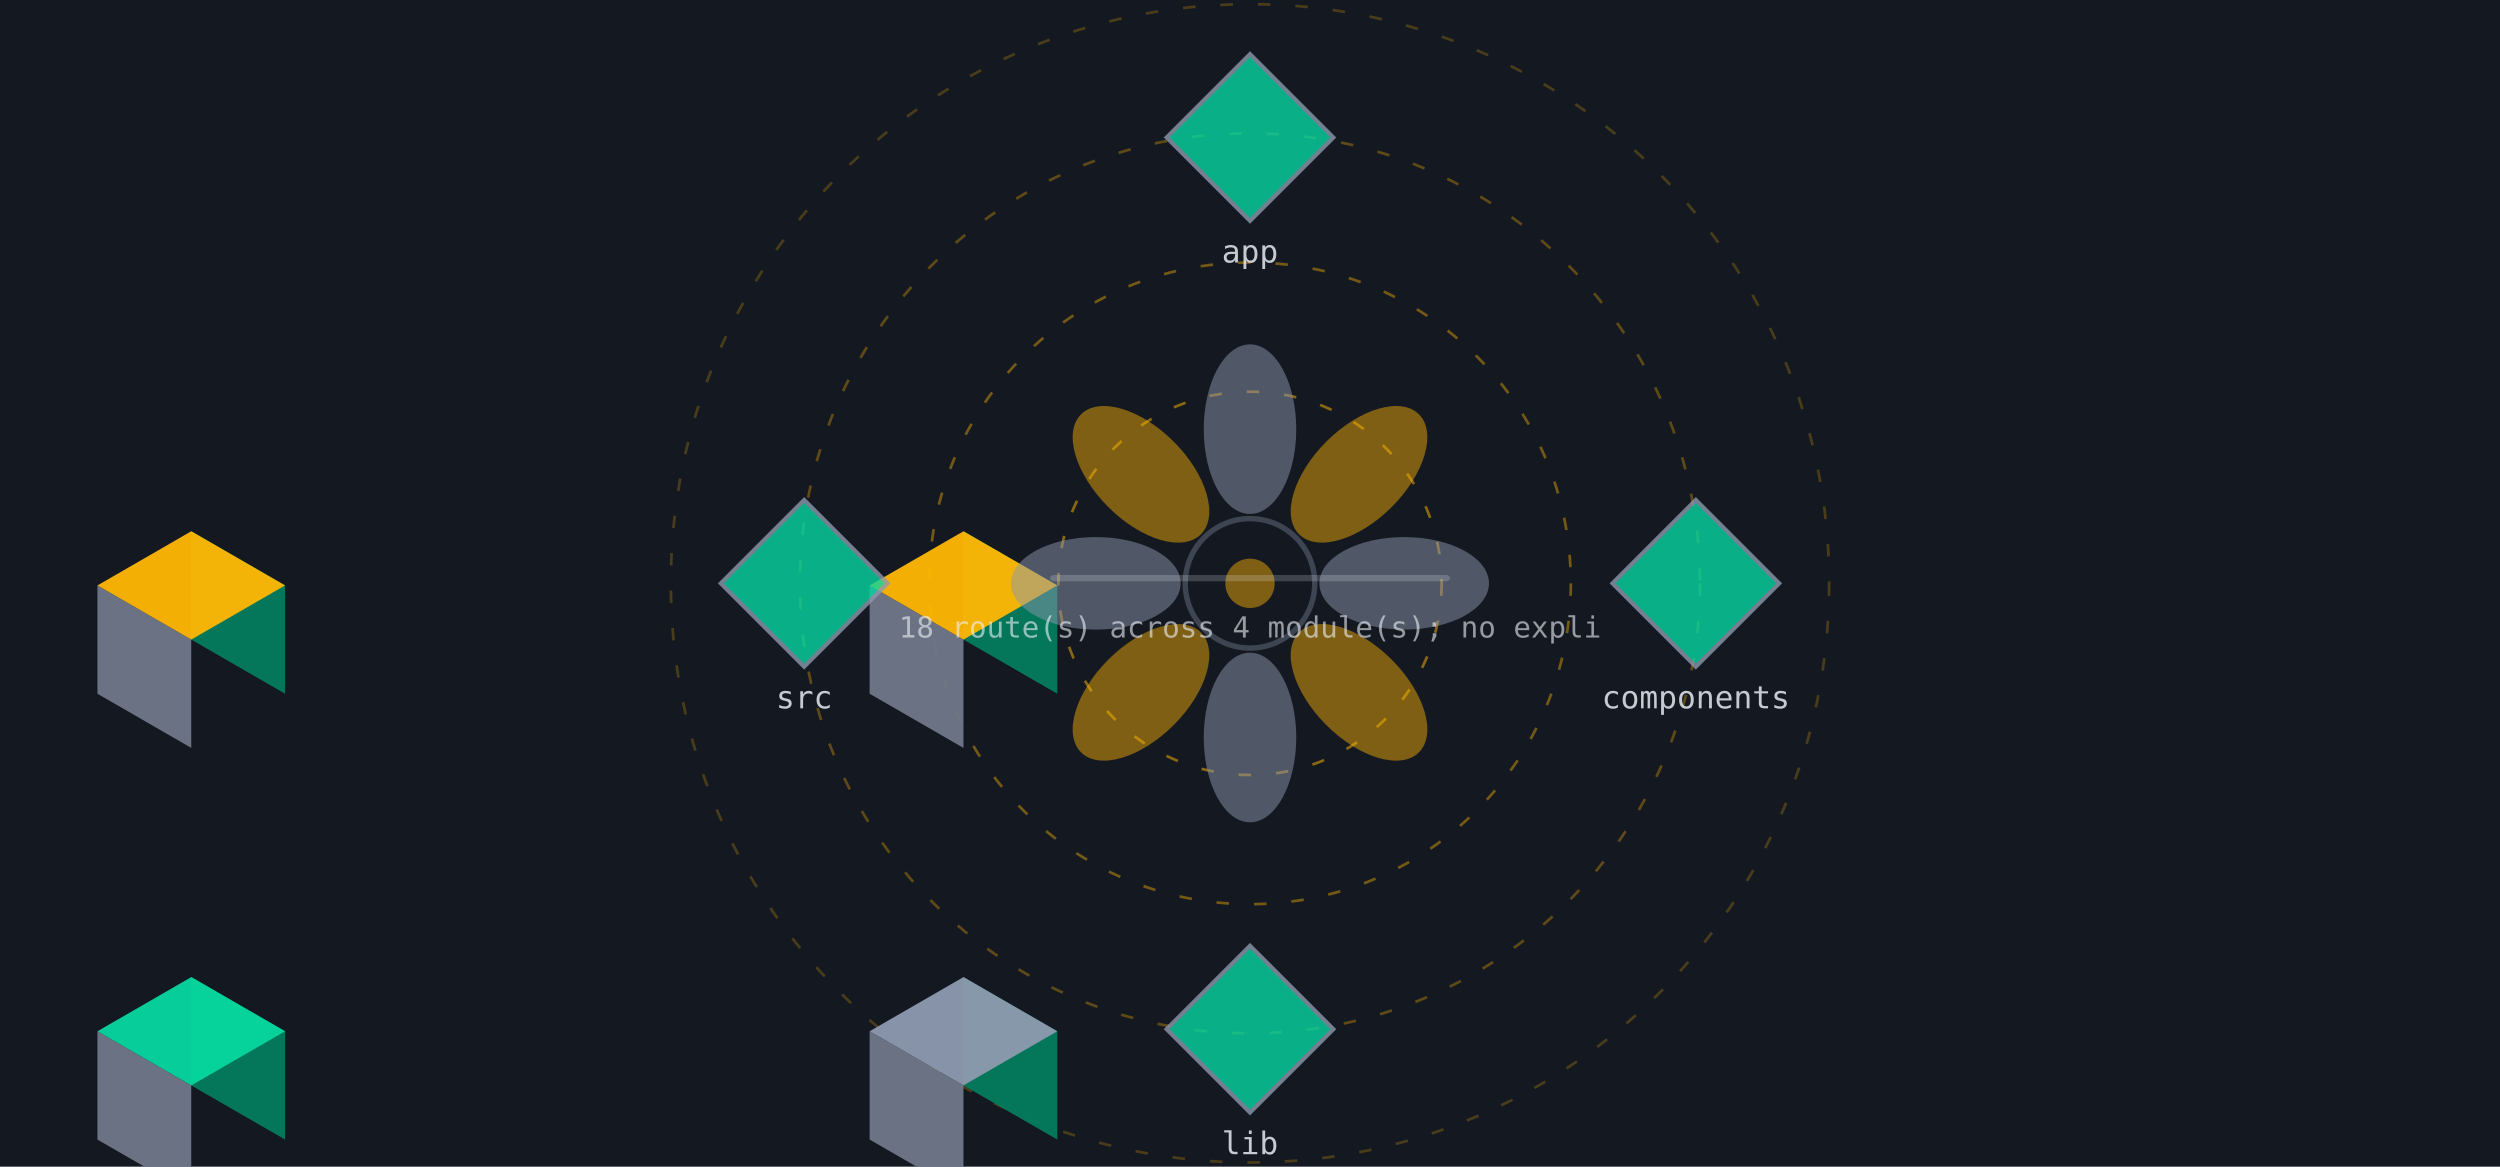
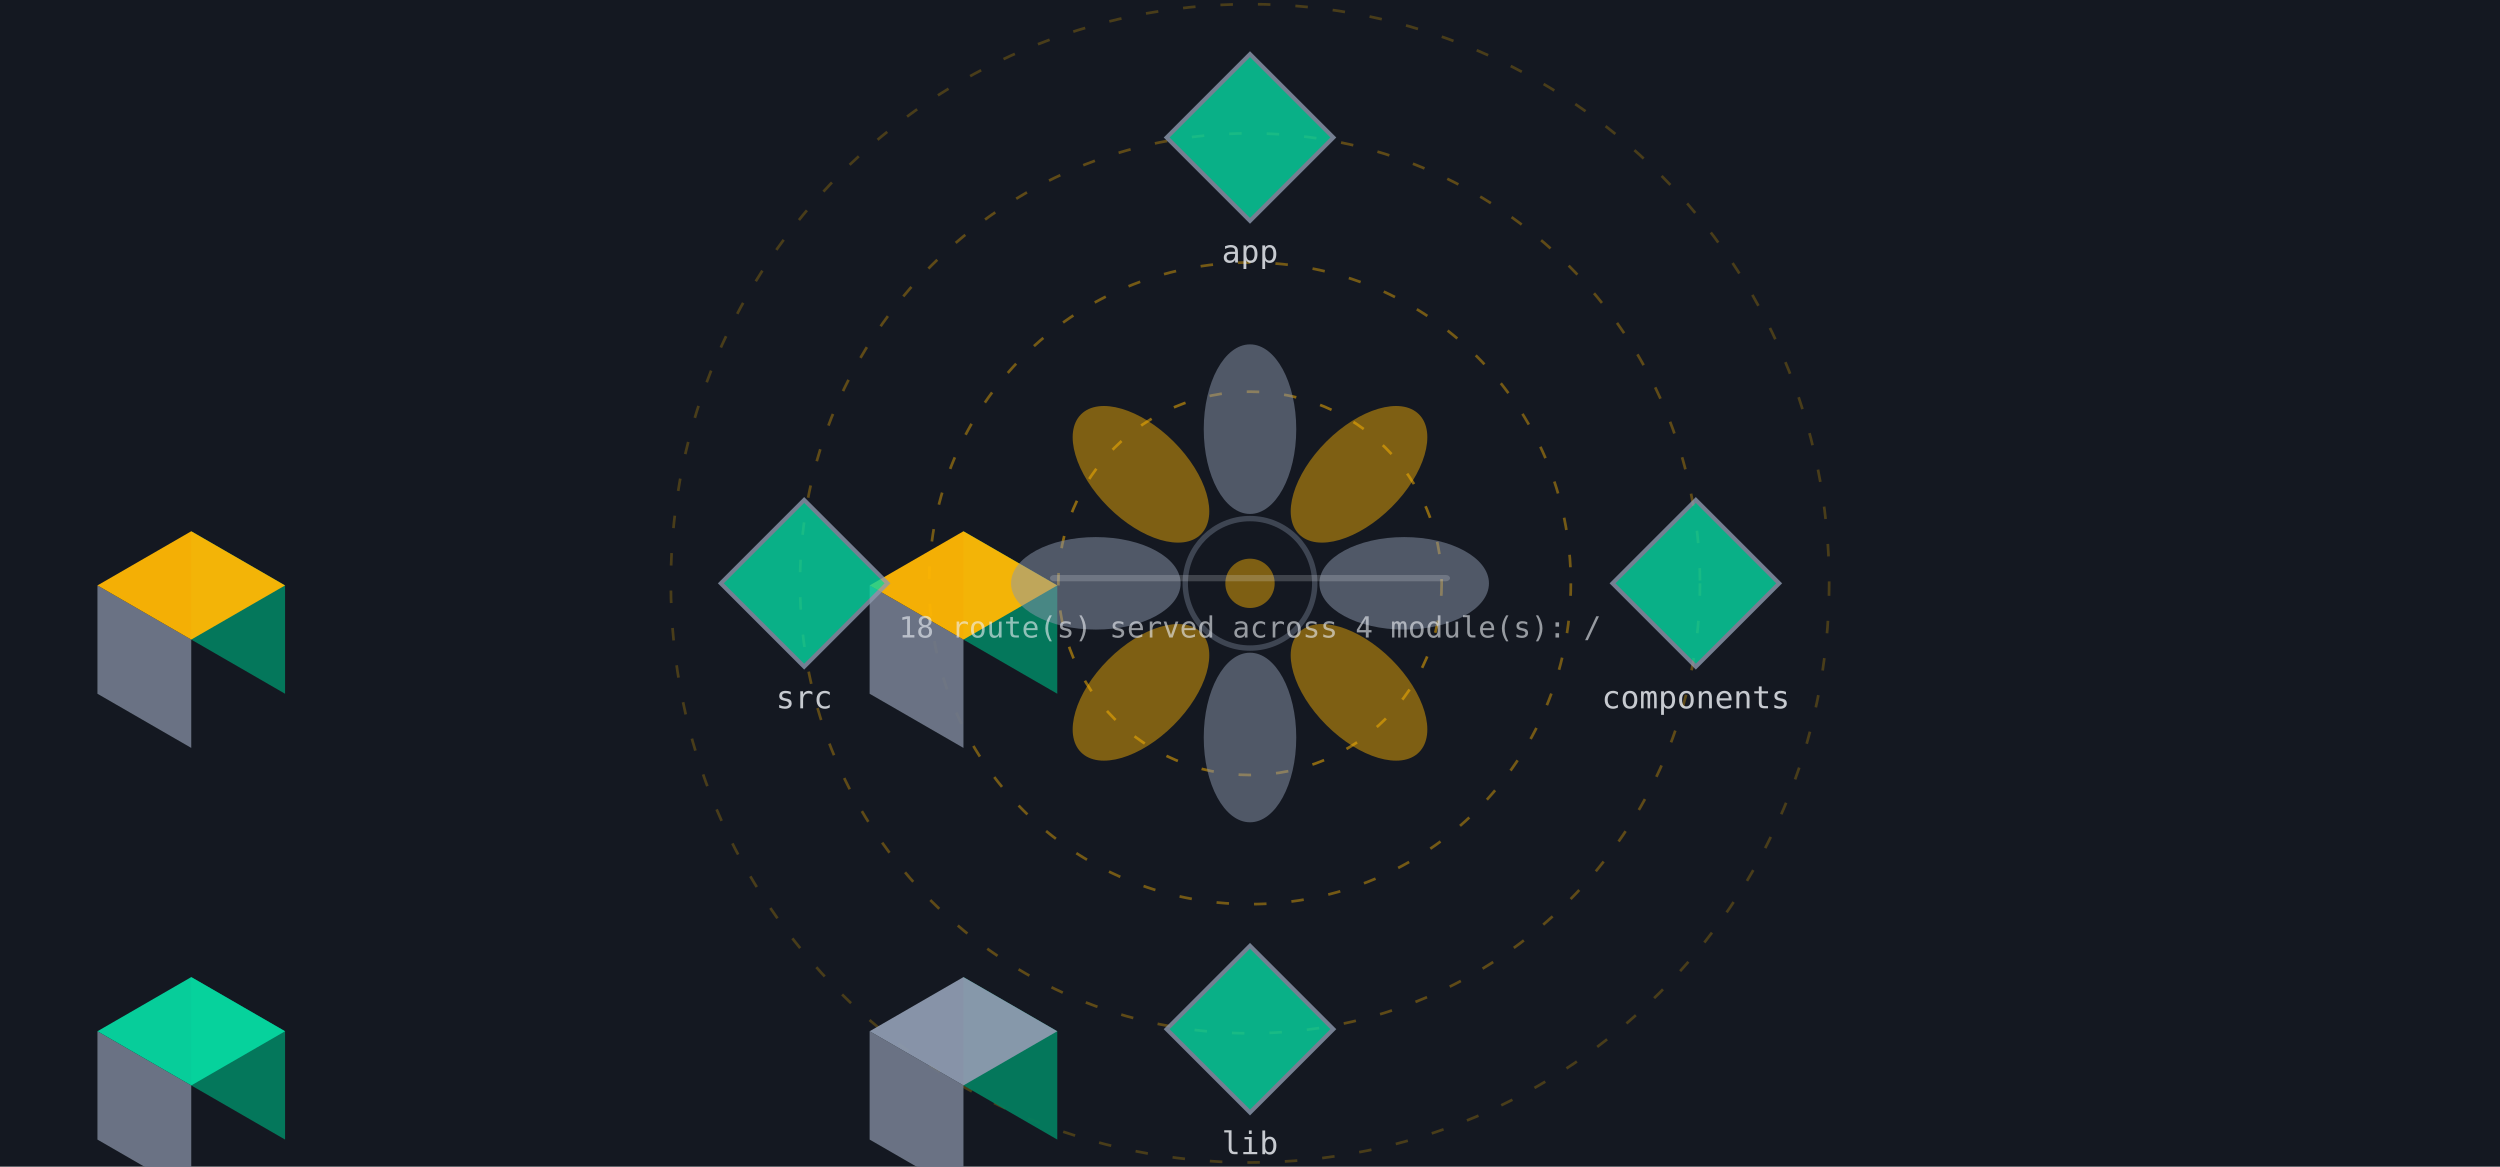
<svg xmlns="http://www.w3.org/2000/svg" viewBox="0 0 1200 560" width="1200" height="560" role="img" aria-label="CxNTRADICT workflow">
  <rect width="1200" height="560" fill="#141821" />
  <defs>
    <linearGradient id="gk" x1="0" y1="0" x2="1" y2="1">
      <stop offset="0%" stop-color="#ffb703" />
      <stop offset="100%" stop-color="#8d99ae" />
    </linearGradient>
  </defs>
  <circle cx="600.00" cy="280.00" r="92.00" fill="none" stroke="rgba(255,183,3,0.500)" stroke-width="1.30" opacity="1.00" stroke-dasharray="6 12" />
  <g>
    <circle cx="600.00" cy="280.00" r="92.00" fill="none" stroke="#06d6a0" stroke-width="2.60" opacity="0.00" />
    <animate attributeName="opacity" values="0;0.85;0" dur="16.6s" begin="0.0s" repeatCount="indefinite" />
  </g>
  <circle cx="600.00" cy="280.00" r="154.00" fill="none" stroke="rgba(255,183,3,0.410)" stroke-width="1.30" opacity="1.00" stroke-dasharray="6 12" />
  <g>
    <circle cx="600.00" cy="280.00" r="154.00" fill="none" stroke="#06d6a0" stroke-width="2.60" opacity="0.00" />
    <animate attributeName="opacity" values="0;0.85;0" dur="16.6s" begin="0.6s" repeatCount="indefinite" />
  </g>
  <circle cx="600.00" cy="280.00" r="216.00" fill="none" stroke="rgba(255,183,3,0.320)" stroke-width="1.30" opacity="1.00" stroke-dasharray="6 12" />
  <g>
    <circle cx="600.00" cy="280.00" r="216.00" fill="none" stroke="#06d6a0" stroke-width="2.60" opacity="0.00" />
    <animate attributeName="opacity" values="0;0.85;0" dur="16.6s" begin="1.2s" repeatCount="indefinite" />
  </g>
  <circle cx="600.00" cy="280.00" r="278.00" fill="none" stroke="rgba(255,183,3,0.230)" stroke-width="1.30" opacity="1.00" stroke-dasharray="6 12" />
  <g>
    <circle cx="600.00" cy="280.00" r="278.00" fill="none" stroke="#06d6a0" stroke-width="2.60" opacity="0.00" />
    <animate attributeName="opacity" values="0;0.85;0" dur="16.6s" begin="1.8s" repeatCount="indefinite" />
  </g>
  <polygon points="462.46,307.00 507.49,333.00 507.49,281.00 462.46,255.00" fill="#037c5d" opacity="0.95" />
  <polygon points="417.42,333.00 462.46,359.00 462.46,307.00 417.42,281.00" fill="#6e7788" opacity="0.95" />
  <polygon points="462.46,255.00 507.49,281.00 462.46,307.00 417.42,281.00" fill="#ffb703" opacity="0.95" />
  <text x="600" y="126" font-family="ui-monospace,Menlo,monospace" font-size="15" fill="rgba(238,241,246,0.820)" text-anchor="middle">app</text>
  <g>
    <polygon points="600.00,26.00 640.00,66.00 600.00,106.00 560.00,66.00" fill="#06d6a0" opacity="0.80" stroke="#8d99ae" stroke-width="2" />
    <animate attributeName="opacity" values="0.25;1.0;0.25" dur="16.6s" begin="0.0s" repeatCount="indefinite" />
  </g>
  <polygon points="462.46,521.00 507.49,547.00 507.49,495.00 462.46,469.00" fill="#037c5d" opacity="0.95" />
  <polygon points="417.42,547.00 462.46,573.00 462.46,521.00 417.42,495.00" fill="#6e7788" opacity="0.95" />
  <polygon points="462.46,469.00 507.49,495.00 462.46,521.00 417.42,495.00" fill="#8d99ae" opacity="0.95" />
  <text x="814" y="340" font-family="ui-monospace,Menlo,monospace" font-size="15" fill="rgba(238,241,246,0.820)" text-anchor="middle">components</text>
  <g>
    <polygon points="814.00,240.00 854.00,280.00 814.00,320.00 774.00,280.00" fill="#06d6a0" opacity="0.80" stroke="#8d99ae" stroke-width="2" />
    <animate attributeName="opacity" values="0.25;1.0;0.25" dur="16.6s" begin="4.15s" repeatCount="indefinite" />
  </g>
  <polygon points="91.80,521.00 136.83,547.00 136.83,495.00 91.80,469.00" fill="#037c5d" opacity="0.95" />
  <polygon points="46.77,547.00 91.80,573.00 91.80,521.00 46.77,495.00" fill="#6e7788" opacity="0.95" />
  <polygon points="91.80,469.00 136.83,495.00 91.80,521.00 46.77,495.00" fill="#06d6a0" opacity="0.95" />
  <text x="600" y="554" font-family="ui-monospace,Menlo,monospace" font-size="15" fill="rgba(238,241,246,0.820)" text-anchor="middle">lib</text>
  <g>
    <polygon points="600.00,454.00 640.00,494.00 600.00,534.00 560.00,494.00" fill="#06d6a0" opacity="0.80" stroke="#8d99ae" stroke-width="2" />
    <animate attributeName="opacity" values="0.25;1.0;0.25" dur="16.6s" begin="8.3s" repeatCount="indefinite" />
  </g>
  <polygon points="91.80,307.00 136.83,333.00 136.83,281.00 91.80,255.00" fill="#037c5d" opacity="0.95" />
  <polygon points="46.77,333.00 91.80,359.00 91.80,307.00 46.77,281.00" fill="#6e7788" opacity="0.95" />
  <polygon points="91.80,255.00 136.83,281.00 91.80,307.00 46.77,281.00" fill="#ffb703" opacity="0.95" />
  <text x="386" y="340" font-family="ui-monospace,Menlo,monospace" font-size="15" fill="rgba(238,241,246,0.820)" text-anchor="middle">src</text>
  <g>
    <polygon points="386.00,240.00 426.00,280.00 386.00,320.00 346.00,280.00" fill="#06d6a0" opacity="0.80" stroke="#8d99ae" stroke-width="2" />
    <animate attributeName="opacity" values="0.25;1.0;0.25" dur="16.6s" begin="12.45s" repeatCount="indefinite" />
  </g>
  <ellipse cx="600.00" cy="206.00" rx="22.20" ry="40.70" fill="rgba(141,153,174,0.500)" opacity="1.00" transform="rotate(0.0 600.00 206.00)" />
  <ellipse cx="652.33" cy="227.67" rx="22.20" ry="40.70" fill="rgba(255,183,3,0.450)" opacity="1.00" transform="rotate(45.0 652.33 227.67)" />
  <ellipse cx="674.00" cy="280.00" rx="22.20" ry="40.70" fill="rgba(141,153,174,0.500)" opacity="1.00" transform="rotate(90.0 674.00 280.00)" />
  <ellipse cx="652.33" cy="332.33" rx="22.20" ry="40.70" fill="rgba(255,183,3,0.450)" opacity="1.00" transform="rotate(135.0 652.33 332.33)" />
  <ellipse cx="600.00" cy="354.00" rx="22.20" ry="40.70" fill="rgba(141,153,174,0.500)" opacity="1.00" transform="rotate(180.0 600.00 354.00)" />
  <ellipse cx="547.67" cy="332.33" rx="22.20" ry="40.70" fill="rgba(255,183,3,0.450)" opacity="1.00" transform="rotate(225.0 547.67 332.33)" />
  <ellipse cx="526.00" cy="280.00" rx="22.20" ry="40.70" fill="rgba(141,153,174,0.500)" opacity="1.00" transform="rotate(270.0 526.00 280.00)" />
  <ellipse cx="547.67" cy="227.67" rx="22.20" ry="40.70" fill="rgba(255,183,3,0.450)" opacity="1.00" transform="rotate(315.0 547.67 227.67)" />
  <circle cx="600.00" cy="280.00" r="31.08" fill="none" stroke="rgba(141,153,174,0.500)" stroke-width="2.59" opacity="0.70" />
  <circle cx="600.00" cy="280.00" r="11.84" fill="rgba(255,183,3,0.450)" opacity="1.00" />
  <rect x="504.00" y="276.00" width="192.00" height="3.00" rx="2.00" fill="rgba(238,241,246,0.200)" opacity="1.00" />
-   <text x="600" y="306" font-family="ui-monospace,Menlo,monospace" font-size="14" fill="rgba(238,241,246,0.600)" text-anchor="middle">18 route(s) across 4 module(s); no expli</text>
+   <text x="600" y="306" font-family="ui-monospace,Menlo,monospace" font-size="14" fill="rgba(238,241,246,0.600)" text-anchor="middle">18 route(s) served across 4 module(s): /</text>
</svg>
